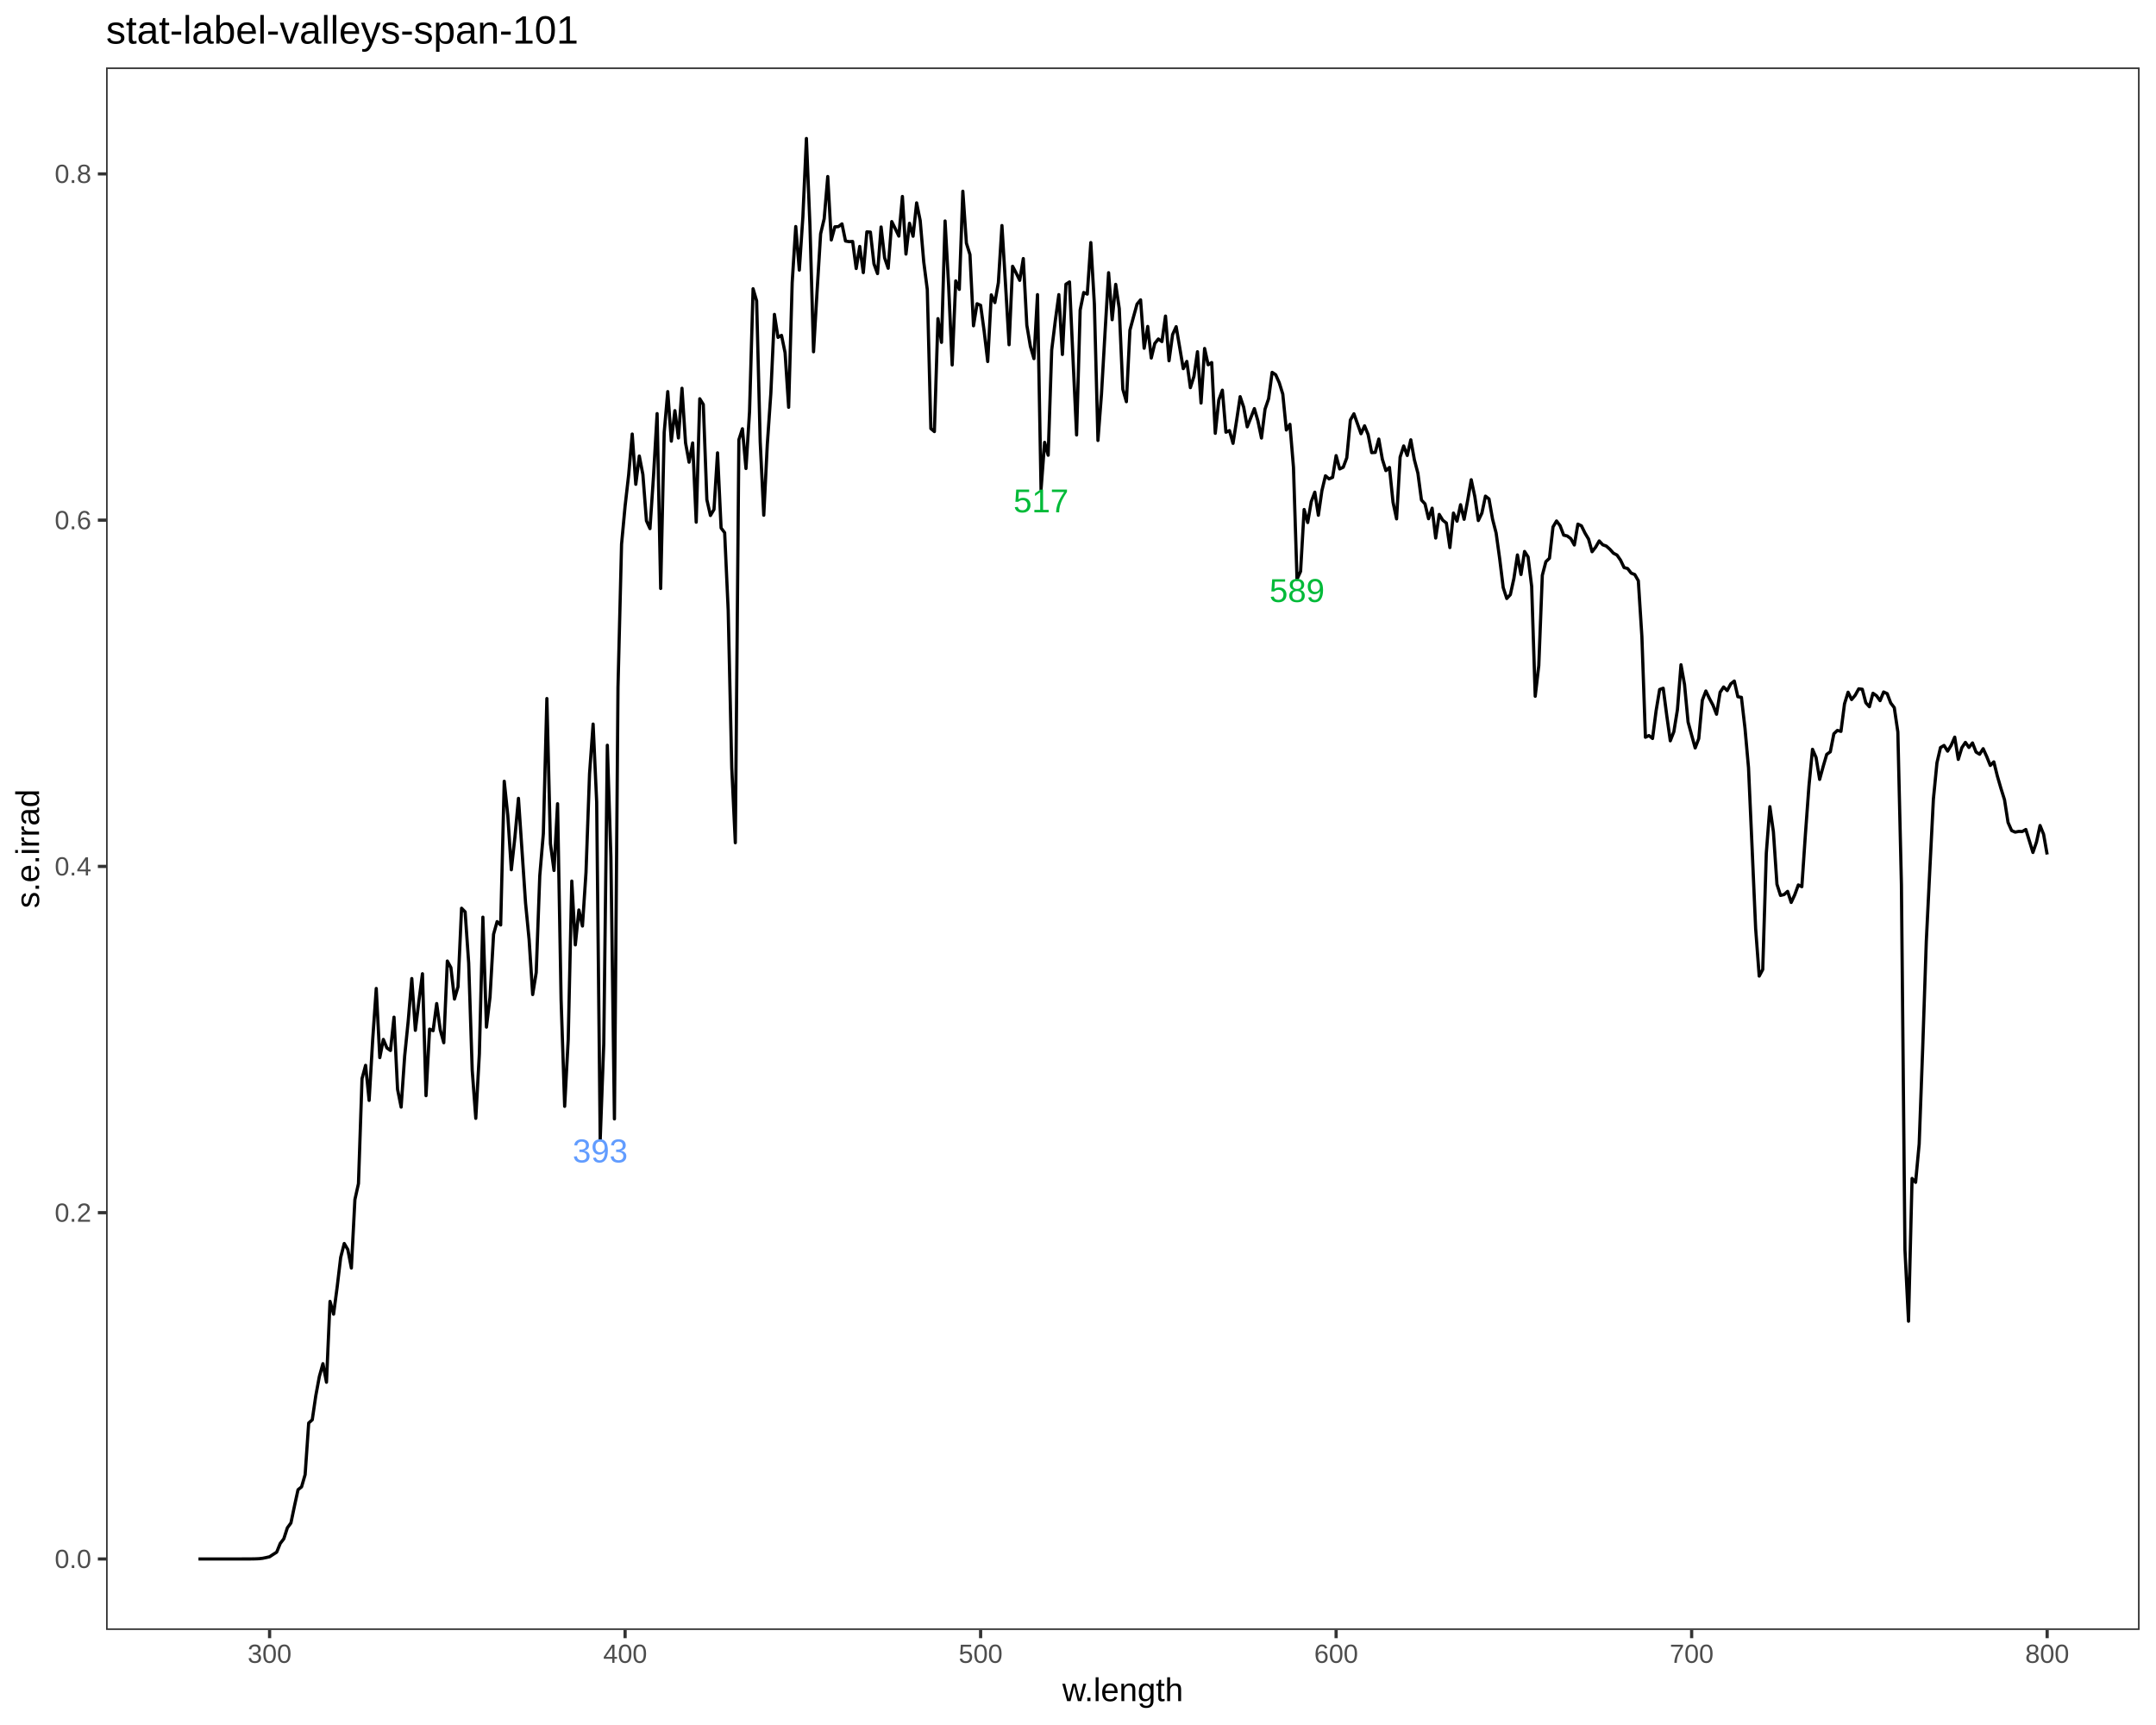
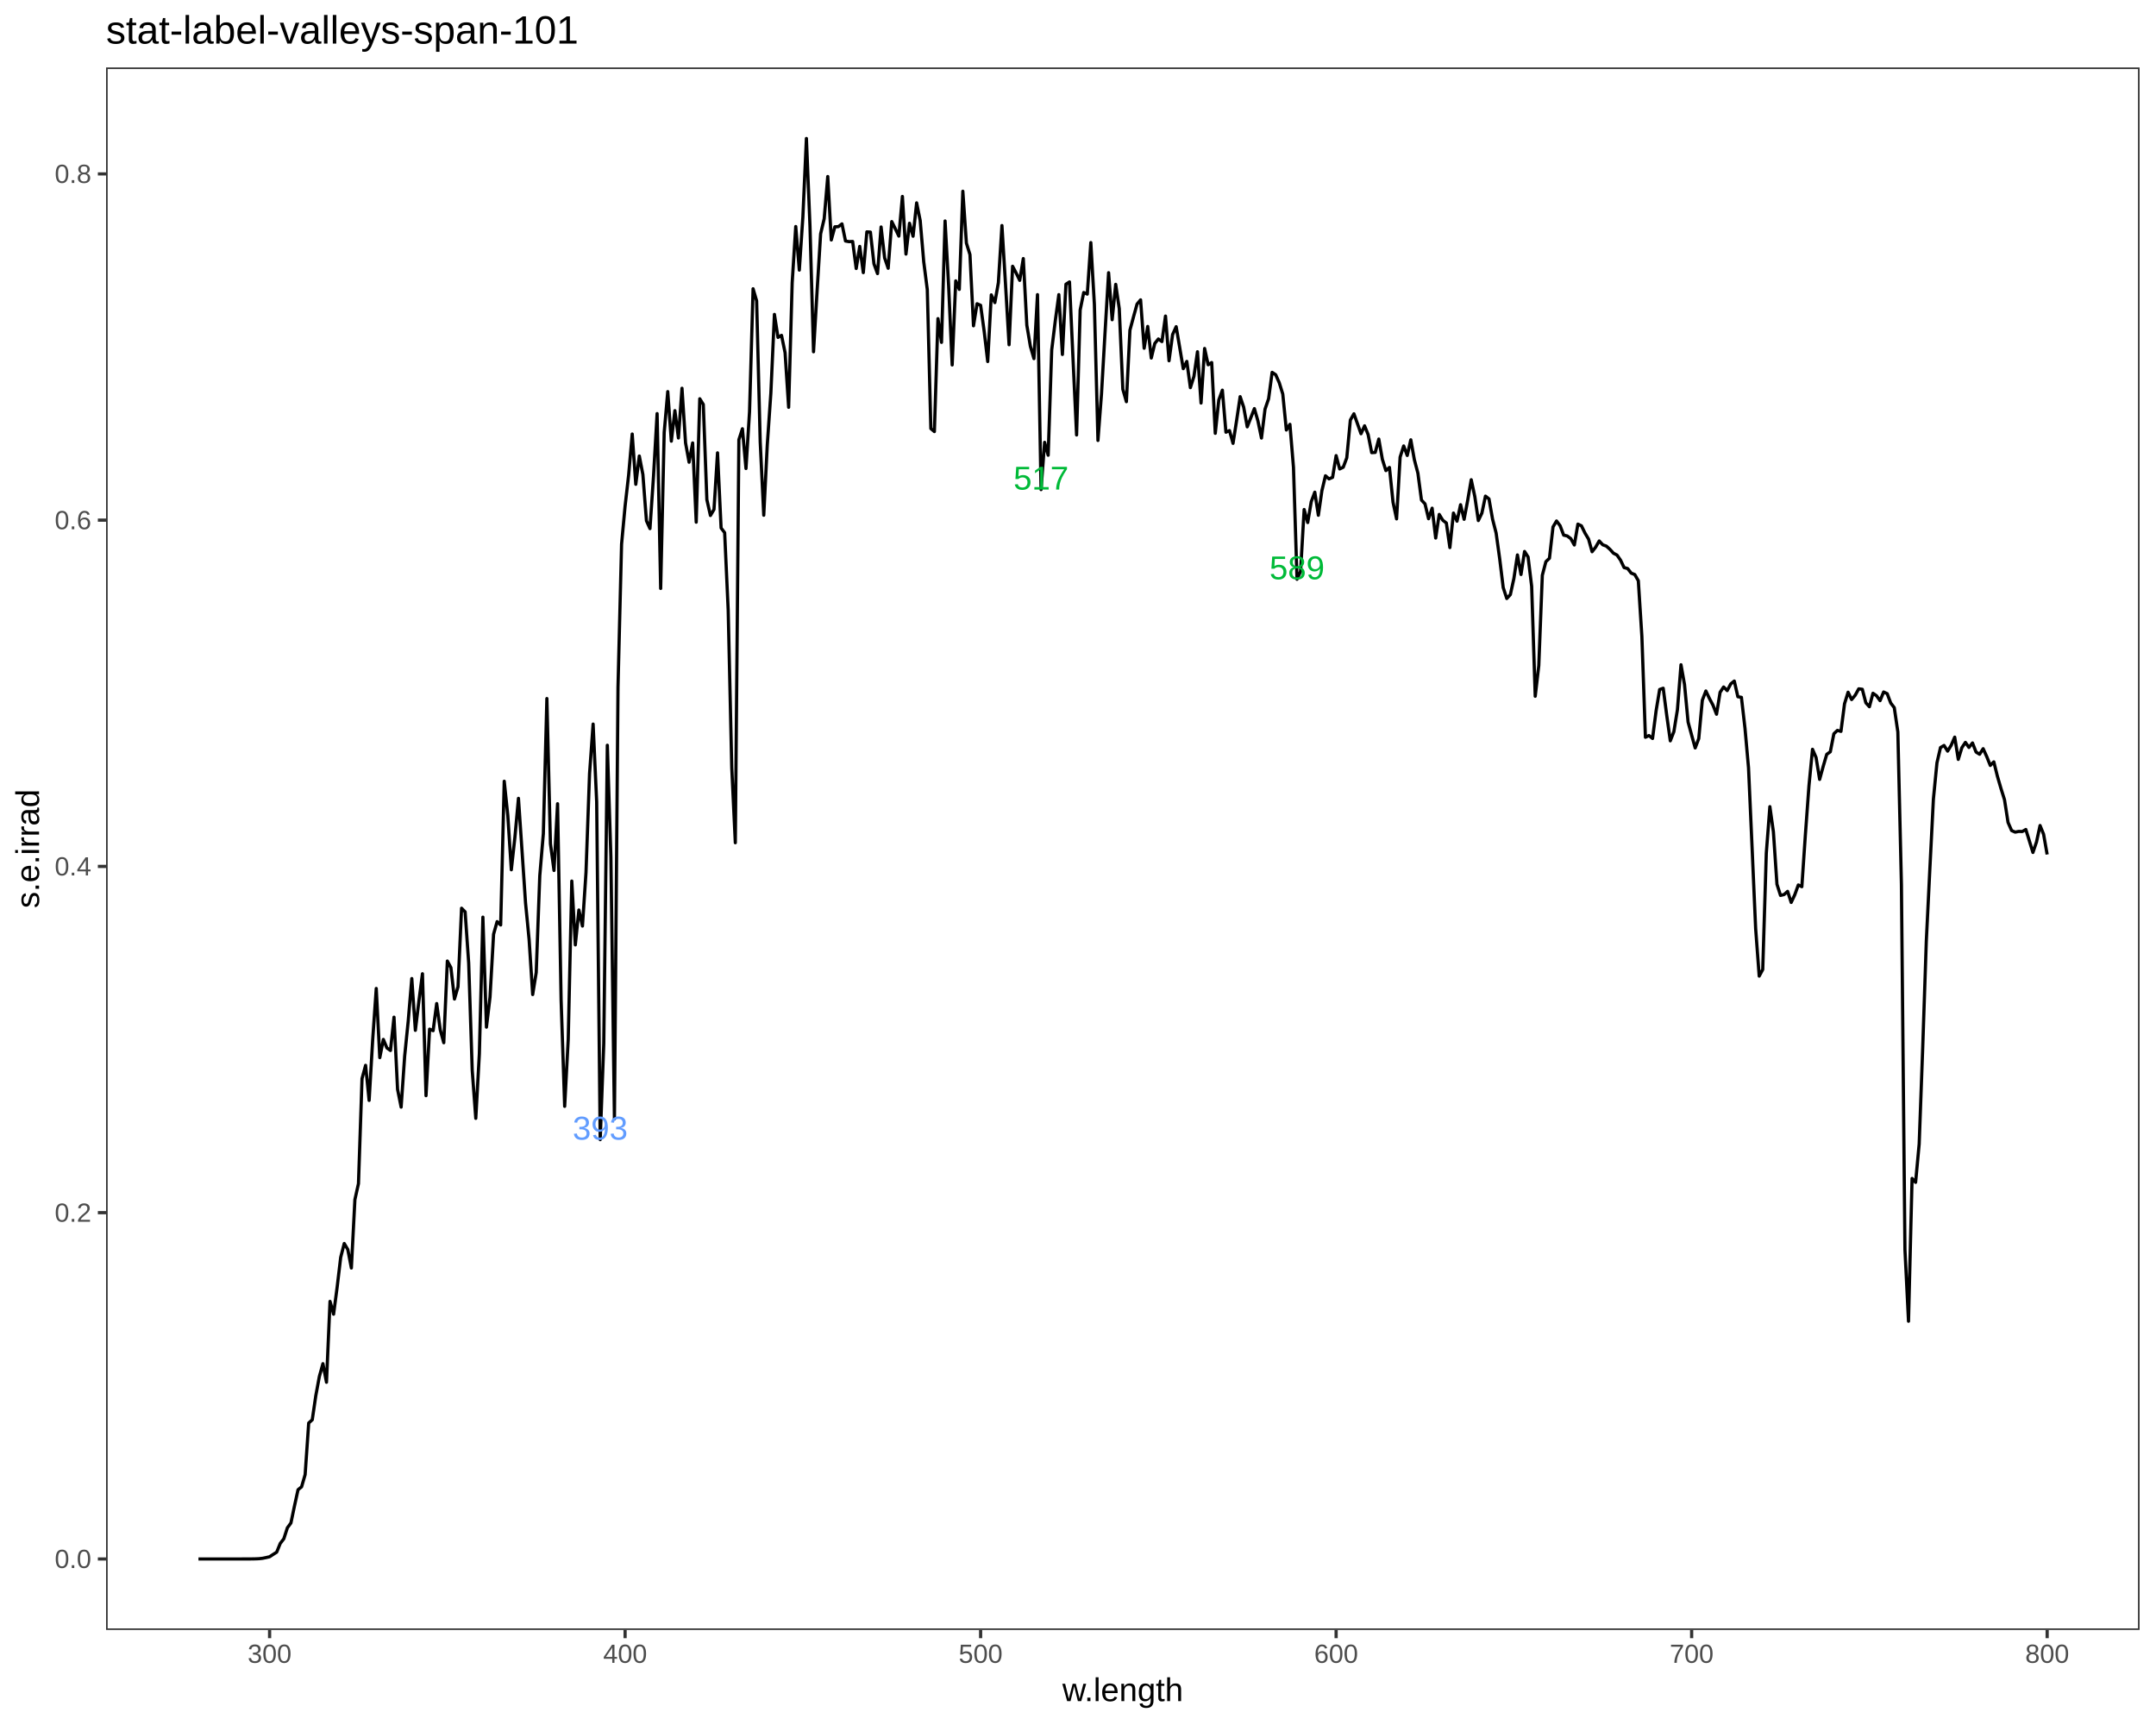
<svg xmlns="http://www.w3.org/2000/svg" viewBox="0 0 720.00 576.00">
  <defs>
    <style type="text/css">
    line, polyline, polygon, path, rect, circle {
      fill: none;
      stroke: #000000;
      stroke-linecap: round;
      stroke-linejoin: round;
      stroke-miterlimit: 10.00;
    }
  </style>
  </defs>
  <rect width="100%" height="100%" style="stroke: none; fill: #FFFFFF;" />
  <rect x="0.00" y="0.00" width="720.00" height="576.00" style="stroke-width: 1.07; stroke: #FFFFFF; fill: #FFFFFF;" />
  <defs>
    <clipPath id="cpMzUuNDJ8NzE0LjUyfDU0NC4yN3wyMi41Mg==">
      <rect x="35.42" y="22.52" width="679.10" height="521.75" />
    </clipPath>
  </defs>
  <rect x="35.42" y="22.52" width="679.10" height="521.75" style="stroke-width: 1.07; stroke: none; fill: #FFFFFF;" clip-path="url(#cpMzUuNDJ8NzE0LjUyfDU0NC4yN3wyMi41Mg==)" />
  <polyline points="66.28,520.56 67.38,520.56 68.48,520.56 69.57,520.56 70.67,520.56 71.76,520.56 72.86,520.56 73.96,520.56 75.05,520.56 76.15,520.56 77.24,520.56 78.34,520.56 79.44,520.56 80.53,520.56 81.72,520.55 82.91,520.55 84.09,520.54 85.28,520.52 86.47,520.47 87.66,520.34 88.84,520.10 90.03,519.82 91.22,519.04 92.40,518.29 93.59,515.37 94.78,513.82 95.97,510.15 97.15,508.55 98.34,502.87 99.53,497.44 100.71,496.48 101.90,492.39 103.09,475.16 104.28,474.09 105.46,466.05 106.65,459.62 107.84,455.35 109.03,461.55 110.21,434.55 111.40,438.82 112.59,429.81 113.77,419.87 114.96,415.22 116.15,417.23 117.34,423.40 118.52,400.57 119.71,395.22 120.90,360.16 122.09,355.73 123.27,367.44 124.46,347.19 125.65,330.06 126.83,353.16 128.02,347.08 129.21,349.93 130.40,350.77 131.58,339.65 132.77,363.75 133.96,369.68 135.14,352.63 136.33,340.86 137.52,326.75 138.71,344.04 139.89,334.29 141.08,325.15 142.27,365.86 143.46,343.64 144.64,344.16 145.83,335.10 147.02,343.88 148.20,348.18 149.39,320.90 150.58,323.10 151.77,333.59 152.95,329.49 154.14,303.27 155.33,304.48 156.52,321.59 157.70,357.40 158.89,373.43 160.08,351.92 161.26,306.25 162.45,342.98 163.64,332.95 164.83,311.95 166.01,307.74 167.20,308.86 168.39,260.87 169.58,272.28 170.76,290.43 171.95,279.60 173.14,266.58 174.32,283.94 175.51,301.55 176.70,313.77 177.89,332.09 179.07,324.73 180.26,292.42 181.45,278.34 182.63,233.25 183.82,281.71 185.01,290.66 186.20,268.38 187.38,333.83 188.57,369.42 189.76,347.03 190.95,294.20 192.13,315.51 193.32,303.86 194.51,309.22 195.69,291.41 196.88,258.36 198.07,241.78 199.26,267.79 200.44,380.54 201.63,348.48 202.82,248.85 204.01,286.16 205.19,373.61 206.38,229.44 207.57,181.71 208.75,169.00 209.94,158.56 211.13,144.93 212.32,161.71 213.50,152.27 214.69,158.44 215.88,173.90 217.06,176.51 218.25,158.88 219.44,138.11 220.63,196.50 221.81,144.37 223.00,130.76 224.19,147.31 225.38,137.12 226.56,146.25 227.75,129.65 228.94,147.88 230.12,154.34 231.31,147.90 232.50,174.36 233.69,133.15 234.87,135.05 236.06,166.86 237.25,172.13 238.44,170.11 239.62,151.21 240.81,176.31 242.00,177.87 243.18,203.76 244.37,256.34 245.56,281.40 246.75,146.83 247.93,143.17 249.12,156.44 250.31,137.45 251.49,96.42 252.68,100.46 253.87,147.49 255.06,172.04 256.24,148.46 257.43,131.24 258.62,104.98 259.81,112.66 260.99,111.98 262.18,117.79 263.37,136.00 264.55,94.38 265.74,75.64 266.93,90.19 268.12,72.43 269.30,46.24 270.49,75.43 271.68,117.46 272.87,97.17 274.05,78.08 275.24,73.03 276.43,58.94 277.61,80.13 278.80,75.74 279.99,75.67 281.18,74.76 282.36,80.48 283.55,80.69 284.74,80.63 285.93,89.66 287.11,82.28 288.30,91.03 289.49,77.42 290.67,77.50 291.86,88.10 293.05,91.36 294.24,75.79 295.42,86.11 296.61,89.58 297.80,73.99 298.98,76.35 300.17,78.84 301.36,65.60 302.55,84.84 303.73,74.55 304.92,78.88 306.11,67.74 307.30,73.65 308.48,87.40 309.67,96.69 310.86,143.11 312.04,144.11 313.23,106.40 314.42,114.32 315.61,73.79 316.79,95.29 317.98,121.86 319.17,93.79 320.36,96.63 321.54,63.86 322.73,81.18 323.92,85.02 325.10,108.79 326.29,101.42 327.48,101.95 328.67,110.67 329.85,120.72 331.04,98.46 332.23,101.04 333.41,94.38 334.60,75.31 335.79,94.86 336.98,115.11 338.16,88.91 339.35,91.17 340.54,93.62 341.73,86.34 342.91,108.59 344.10,115.65 345.29,119.75 346.47,98.38 347.66,163.48 348.85,147.70 350.04,152.01 351.22,116.85 352.41,107.16 353.60,98.38 354.79,118.36 355.97,94.90 357.16,94.14 358.35,120.18 359.53,145.24 360.72,103.52 361.91,97.67 363.10,98.21 364.28,81.00 365.47,101.64 366.66,147.07 367.84,131.64 369.03,110.98 370.22,91.06 371.41,106.76 372.59,94.95 373.78,103.06 374.97,129.97 376.16,134.13 377.34,110.25 378.53,105.83 379.72,101.54 380.90,100.13 382.09,116.28 383.28,109.00 384.47,119.55 385.65,114.67 386.84,113.19 388.03,114.06 389.22,105.54 390.40,120.46 391.59,111.71 392.78,109.08 393.96,116.01 395.15,123.10 396.34,120.68 397.53,129.44 398.71,125.71 399.90,117.45 401.09,134.58 402.28,116.36 403.46,121.80 404.65,121.06 405.84,144.69 407.02,133.56 408.21,130.28 409.40,144.32 410.59,143.78 411.77,148.04 412.96,140.44 414.15,132.45 415.33,135.96 416.52,142.53 417.71,139.48 418.90,136.44 420.08,140.53 421.27,146.27 422.46,136.62 423.65,133.15 424.83,124.33 426.02,125.13 427.21,127.80 428.39,131.60 429.58,143.59 430.77,141.69 431.96,156.08 433.14,193.42 434.33,190.79 435.52,170.13 436.71,174.48 437.89,167.53 439.08,164.35 440.27,172.05 441.45,163.86 442.64,158.87 443.83,159.91 445.02,159.39 446.20,152.14 447.39,156.59 448.58,156.01 449.76,152.86 450.95,140.27 452.14,138.17 453.33,141.49 454.51,144.83 455.70,142.19 456.89,145.11 458.08,151.14 459.26,151.07 460.45,146.61 461.64,153.36 462.82,157.14 464.01,156.09 465.20,167.69 466.39,173.26 467.57,152.65 468.76,148.91 469.95,152.09 471.14,146.86 472.32,153.47 473.51,158.01 474.70,166.98 475.88,168.24 477.07,173.21 478.26,169.69 479.45,179.66 480.63,171.77 481.82,173.71 483.01,174.64 484.19,182.84 485.38,171.32 486.57,174.03 487.76,168.53 488.94,173.40 490.13,167.11 491.32,160.19 492.51,165.78 493.69,173.82 494.88,171.33 496.07,165.66 497.25,166.59 498.44,173.34 499.63,177.98 500.82,186.56 502.00,196.19 503.19,199.85 504.38,198.56 505.57,193.14 506.75,185.30 507.94,191.83 509.13,184.14 510.31,185.99 511.50,195.79 512.69,232.49 513.88,222.25 515.06,192.10 516.25,187.55 517.44,186.41 518.63,175.95 519.81,173.96 521.00,175.54 522.19,178.69 523.37,178.96 524.56,179.84 525.75,181.98 526.94,175.01 528.12,175.58 529.31,178.00 530.50,180.00 531.68,184.23 532.87,182.70 534.06,180.63 535.25,181.92 536.43,182.34 537.62,183.40 538.81,184.72 540.00,185.34 541.18,187.04 542.37,189.52 543.56,189.84 544.74,191.37 545.93,191.85 547.12,193.91 548.31,212.55 549.49,246.18 550.68,245.61 551.87,246.59 553.06,237.33 554.24,230.23 555.43,229.81 556.62,238.96 557.80,247.37 558.99,244.32 560.18,236.97 561.37,221.97 562.55,228.57 563.74,241.11 564.93,245.49 566.11,249.75 567.30,246.63 568.49,233.83 569.68,230.73 570.86,233.22 572.05,235.46 573.24,238.49 574.43,231.16 575.61,229.39 576.80,230.60 577.99,228.36 579.17,227.41 580.36,232.64 581.55,232.85 582.74,243.16 583.92,256.36 585.11,282.99 586.30,310.06 587.49,325.93 588.67,323.73 589.86,284.89 591.05,269.35 592.23,277.75 593.42,295.27 594.61,298.99 595.80,298.70 596.98,297.64 598.17,301.34 599.36,298.80 600.55,295.50 601.73,296.08 602.92,278.57 604.11,262.35 605.29,250.20 606.48,252.94 607.67,260.25 608.86,255.91 610.04,251.89 611.23,251.04 612.42,245.02 613.60,243.89 614.79,244.22 615.98,235.00 617.17,231.14 618.35,233.59 619.54,232.16 620.73,230.01 621.92,230.16 623.10,234.67 624.29,235.99 625.48,231.49 626.66,232.31 627.85,233.96 629.04,231.06 630.23,231.62 631.41,234.74 632.60,236.30 633.79,244.41 634.98,295.31 636.16,417.28 637.35,441.17 638.54,393.50 639.72,394.80 640.91,382.00 642.10,349.66 643.29,314.34 644.47,290.35 645.66,266.87 646.85,254.70 648.03,249.62 649.22,248.92 650.41,250.81 651.60,248.87 652.78,246.14 653.97,253.57 655.16,249.68 656.35,247.89 657.53,249.58 658.72,248.08 659.91,251.13 661.09,251.85 662.28,250.00 663.47,252.62 664.66,255.59 665.84,254.40 667.03,259.18 668.22,263.26 669.41,267.05 670.59,274.62 671.78,277.33 672.97,277.86 674.15,277.62 675.34,277.66 676.53,276.98 677.72,280.82 678.90,284.65 680.09,281.15 681.28,275.65 682.46,278.57 683.65,285.32 " style="stroke-width: 1.07; stroke-linecap: butt;" clip-path="url(#cpMzUuNDJ8NzE0LjUyfDU0NC4yN3wyMi41Mg==)" />
  <g clip-path="url(#cpMzUuNDJ8NzE0LjUyfDU0NC4yN3wyMi41Mg==)">
-     <text x="191.23" y="388.13" style="font-size: 11.04px; fill: #619CFF; font-family: Liberation Sans;" textLength="18.42px" lengthAdjust="spacingAndGlyphs">393</text>
+     <text x="191.23" y="380.54" style="font-size: 11.04px; fill: #619CFF; font-family: Liberation Sans;" textLength="18.42px" lengthAdjust="spacingAndGlyphs">393</text>
  </g>
  <g clip-path="url(#cpMzUuNDJ8NzE0LjUyfDU0NC4yN3wyMi41Mg==)">
-     <text x="338.45" y="171.07" style="font-size: 11.04px; fill: #00BA38; font-family: Liberation Sans;" textLength="18.42px" lengthAdjust="spacingAndGlyphs">517</text>
+     <text x="338.45" y="163.48" style="font-size: 11.04px; fill: #00BA38; font-family: Liberation Sans;" textLength="18.42px" lengthAdjust="spacingAndGlyphs">517</text>
  </g>
  <g clip-path="url(#cpMzUuNDJ8NzE0LjUyfDU0NC4yN3wyMi41Mg==)">
-     <text x="423.93" y="201.01" style="font-size: 11.04px; fill: #00BA38; font-family: Liberation Sans;" textLength="18.42px" lengthAdjust="spacingAndGlyphs">589</text>
+     <text x="423.93" y="193.42" style="font-size: 11.04px; fill: #00BA38; font-family: Liberation Sans;" textLength="18.42px" lengthAdjust="spacingAndGlyphs">589</text>
  </g>
  <rect x="35.42" y="22.52" width="679.10" height="521.75" style="stroke-width: 1.07; stroke: #333333;" clip-path="url(#cpMzUuNDJ8NzE0LjUyfDU0NC4yN3wyMi41Mg==)" />
  <defs>
    <clipPath id="cpMC4wMHw3MjAuMDB8NTc2LjAwfDAuMDA=">
      <rect x="0.00" y="0.00" width="720.00" height="576.00" />
    </clipPath>
  </defs>
  <g clip-path="url(#cpMC4wMHw3MjAuMDB8NTc2LjAwfDAuMDA=)">
    <text x="18.27" y="523.58" style="font-size: 8.80px; fill: #4D4D4D; font-family: Liberation Sans;" textLength="12.22px" lengthAdjust="spacingAndGlyphs">0.0</text>
  </g>
  <g clip-path="url(#cpMC4wMHw3MjAuMDB8NTc2LjAwfDAuMDA=)">
    <text x="18.27" y="407.96" style="font-size: 8.80px; fill: #4D4D4D; font-family: Liberation Sans;" textLength="12.22px" lengthAdjust="spacingAndGlyphs">0.2</text>
  </g>
  <g clip-path="url(#cpMC4wMHw3MjAuMDB8NTc2LjAwfDAuMDA=)">
    <text x="18.27" y="292.33" style="font-size: 8.80px; fill: #4D4D4D; font-family: Liberation Sans;" textLength="12.22px" lengthAdjust="spacingAndGlyphs">0.4</text>
  </g>
  <g clip-path="url(#cpMC4wMHw3MjAuMDB8NTc2LjAwfDAuMDA=)">
    <text x="18.27" y="176.71" style="font-size: 8.80px; fill: #4D4D4D; font-family: Liberation Sans;" textLength="12.22px" lengthAdjust="spacingAndGlyphs">0.6</text>
  </g>
  <g clip-path="url(#cpMC4wMHw3MjAuMDB8NTc2LjAwfDAuMDA=)">
    <text x="18.27" y="61.09" style="font-size: 8.80px; fill: #4D4D4D; font-family: Liberation Sans;" textLength="12.22px" lengthAdjust="spacingAndGlyphs">0.8</text>
  </g>
  <polyline points="32.68,520.56 35.42,520.56 " style="stroke-width: 1.07; stroke: #333333; stroke-linecap: butt;" clip-path="url(#cpMC4wMHw3MjAuMDB8NTc2LjAwfDAuMDA=)" />
  <polyline points="32.68,404.93 35.42,404.93 " style="stroke-width: 1.07; stroke: #333333; stroke-linecap: butt;" clip-path="url(#cpMC4wMHw3MjAuMDB8NTc2LjAwfDAuMDA=)" />
  <polyline points="32.68,289.31 35.42,289.31 " style="stroke-width: 1.07; stroke: #333333; stroke-linecap: butt;" clip-path="url(#cpMC4wMHw3MjAuMDB8NTc2LjAwfDAuMDA=)" />
  <polyline points="32.68,173.69 35.42,173.69 " style="stroke-width: 1.07; stroke: #333333; stroke-linecap: butt;" clip-path="url(#cpMC4wMHw3MjAuMDB8NTc2LjAwfDAuMDA=)" />
  <polyline points="32.68,58.07 35.42,58.07 " style="stroke-width: 1.07; stroke: #333333; stroke-linecap: butt;" clip-path="url(#cpMC4wMHw3MjAuMDB8NTc2LjAwfDAuMDA=)" />
  <polyline points="90.03,547.01 90.03,544.27 " style="stroke-width: 1.07; stroke: #333333; stroke-linecap: butt;" clip-path="url(#cpMC4wMHw3MjAuMDB8NTc2LjAwfDAuMDA=)" />
  <polyline points="208.75,547.01 208.75,544.27 " style="stroke-width: 1.07; stroke: #333333; stroke-linecap: butt;" clip-path="url(#cpMC4wMHw3MjAuMDB8NTc2LjAwfDAuMDA=)" />
  <polyline points="327.48,547.01 327.48,544.27 " style="stroke-width: 1.07; stroke: #333333; stroke-linecap: butt;" clip-path="url(#cpMC4wMHw3MjAuMDB8NTc2LjAwfDAuMDA=)" />
  <polyline points="446.20,547.01 446.20,544.27 " style="stroke-width: 1.07; stroke: #333333; stroke-linecap: butt;" clip-path="url(#cpMC4wMHw3MjAuMDB8NTc2LjAwfDAuMDA=)" />
  <polyline points="564.93,547.01 564.93,544.27 " style="stroke-width: 1.07; stroke: #333333; stroke-linecap: butt;" clip-path="url(#cpMC4wMHw3MjAuMDB8NTc2LjAwfDAuMDA=)" />
  <polyline points="683.65,547.01 683.65,544.27 " style="stroke-width: 1.07; stroke: #333333; stroke-linecap: butt;" clip-path="url(#cpMC4wMHw3MjAuMDB8NTc2LjAwfDAuMDA=)" />
  <g clip-path="url(#cpMC4wMHw3MjAuMDB8NTc2LjAwfDAuMDA=)">
    <text x="82.69" y="555.25" style="font-size: 8.80px; fill: #4D4D4D; font-family: Liberation Sans;" textLength="14.67px" lengthAdjust="spacingAndGlyphs">300</text>
  </g>
  <g clip-path="url(#cpMC4wMHw3MjAuMDB8NTc2LjAwfDAuMDA=)">
    <text x="201.42" y="555.25" style="font-size: 8.80px; fill: #4D4D4D; font-family: Liberation Sans;" textLength="14.67px" lengthAdjust="spacingAndGlyphs">400</text>
  </g>
  <g clip-path="url(#cpMC4wMHw3MjAuMDB8NTc2LjAwfDAuMDA=)">
    <text x="320.14" y="555.25" style="font-size: 8.80px; fill: #4D4D4D; font-family: Liberation Sans;" textLength="14.67px" lengthAdjust="spacingAndGlyphs">500</text>
  </g>
  <g clip-path="url(#cpMC4wMHw3MjAuMDB8NTc2LjAwfDAuMDA=)">
    <text x="438.87" y="555.25" style="font-size: 8.80px; fill: #4D4D4D; font-family: Liberation Sans;" textLength="14.67px" lengthAdjust="spacingAndGlyphs">600</text>
  </g>
  <g clip-path="url(#cpMC4wMHw3MjAuMDB8NTc2LjAwfDAuMDA=)">
    <text x="557.59" y="555.25" style="font-size: 8.80px; fill: #4D4D4D; font-family: Liberation Sans;" textLength="14.67px" lengthAdjust="spacingAndGlyphs">700</text>
  </g>
  <g clip-path="url(#cpMC4wMHw3MjAuMDB8NTc2LjAwfDAuMDA=)">
    <text x="676.32" y="555.25" style="font-size: 8.80px; fill: #4D4D4D; font-family: Liberation Sans;" textLength="14.67px" lengthAdjust="spacingAndGlyphs">800</text>
  </g>
  <g clip-path="url(#cpMC4wMHw3MjAuMDB8NTc2LjAwfDAuMDA=)">
    <text x="354.77" y="568.04" style="font-size: 11.00px; font-family: Liberation Sans;" textLength="40.39px" lengthAdjust="spacingAndGlyphs">w.length</text>
  </g>
  <g clip-path="url(#cpMC4wMHw3MjAuMDB8NTc2LjAwfDAuMDA=)">
    <text transform="translate(13.04,303.27) rotate(-90)" style="font-size: 11.00px; font-family: Liberation Sans;" textLength="39.75px" lengthAdjust="spacingAndGlyphs">s.e.irrad</text>
  </g>
  <g clip-path="url(#cpMC4wMHw3MjAuMDB8NTc2LjAwfDAuMDA=)">
    <text x="35.42" y="14.56" style="font-size: 13.20px; font-family: Liberation Sans;" textLength="157.53px" lengthAdjust="spacingAndGlyphs">stat-label-valleys-span-101</text>
  </g>
</svg>
